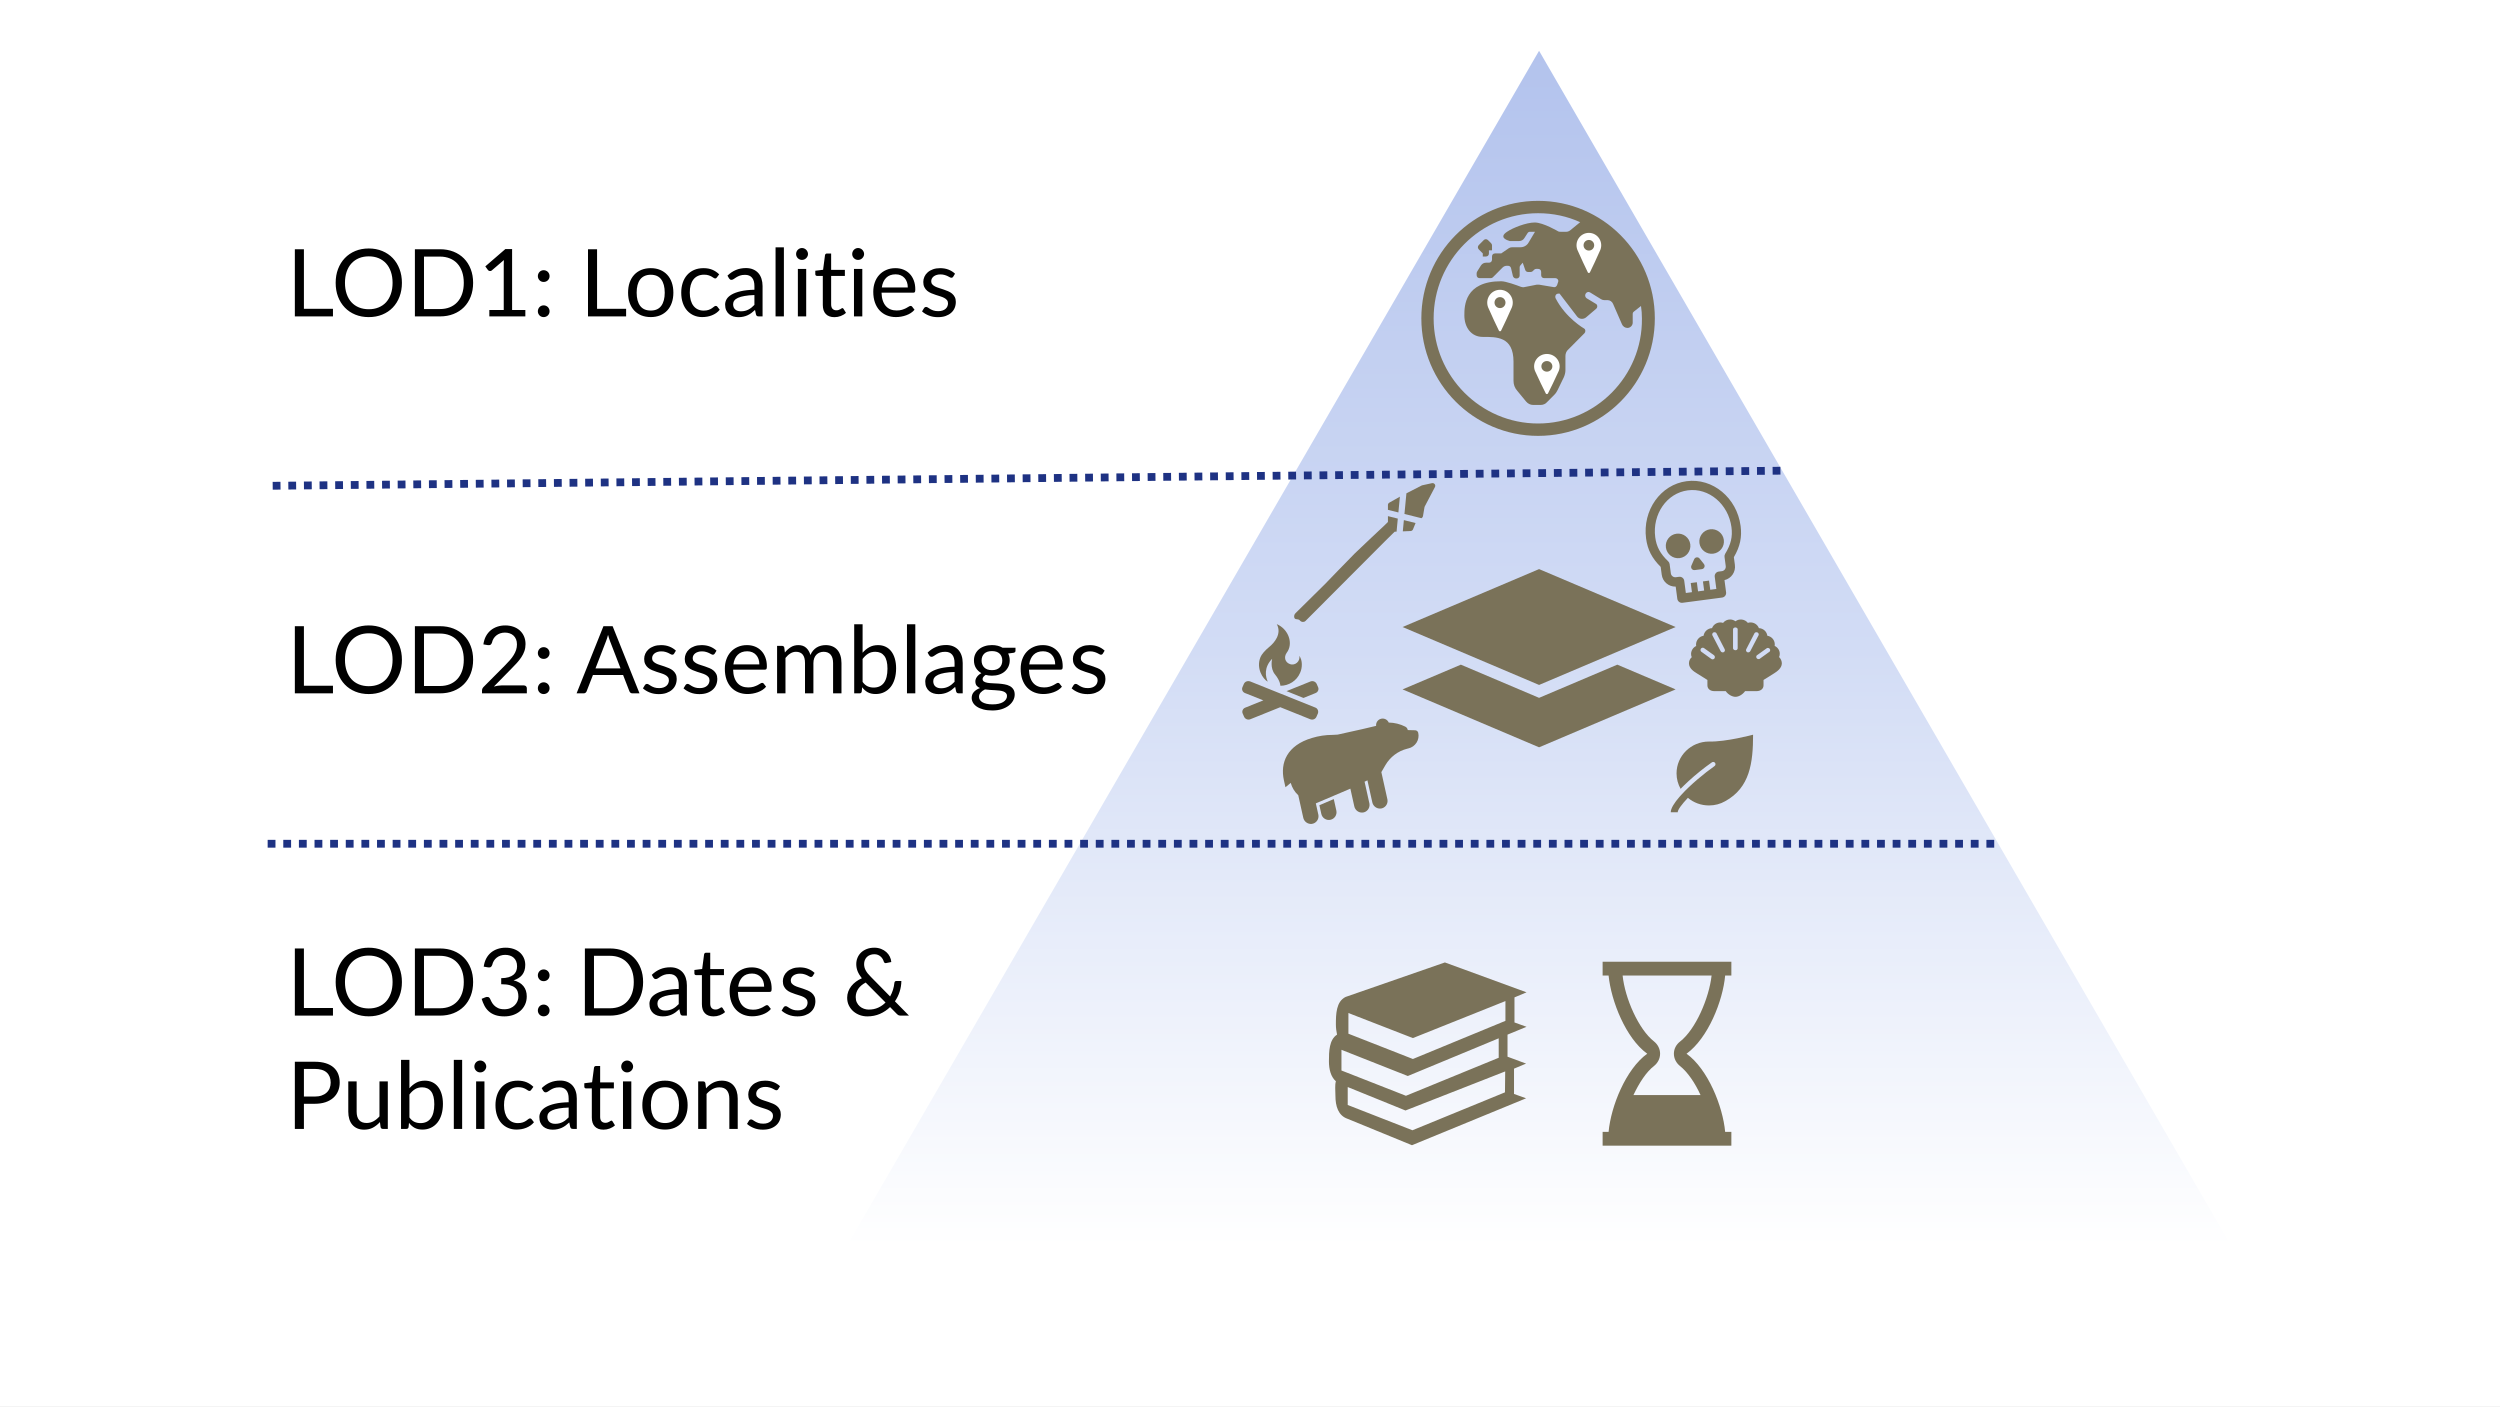
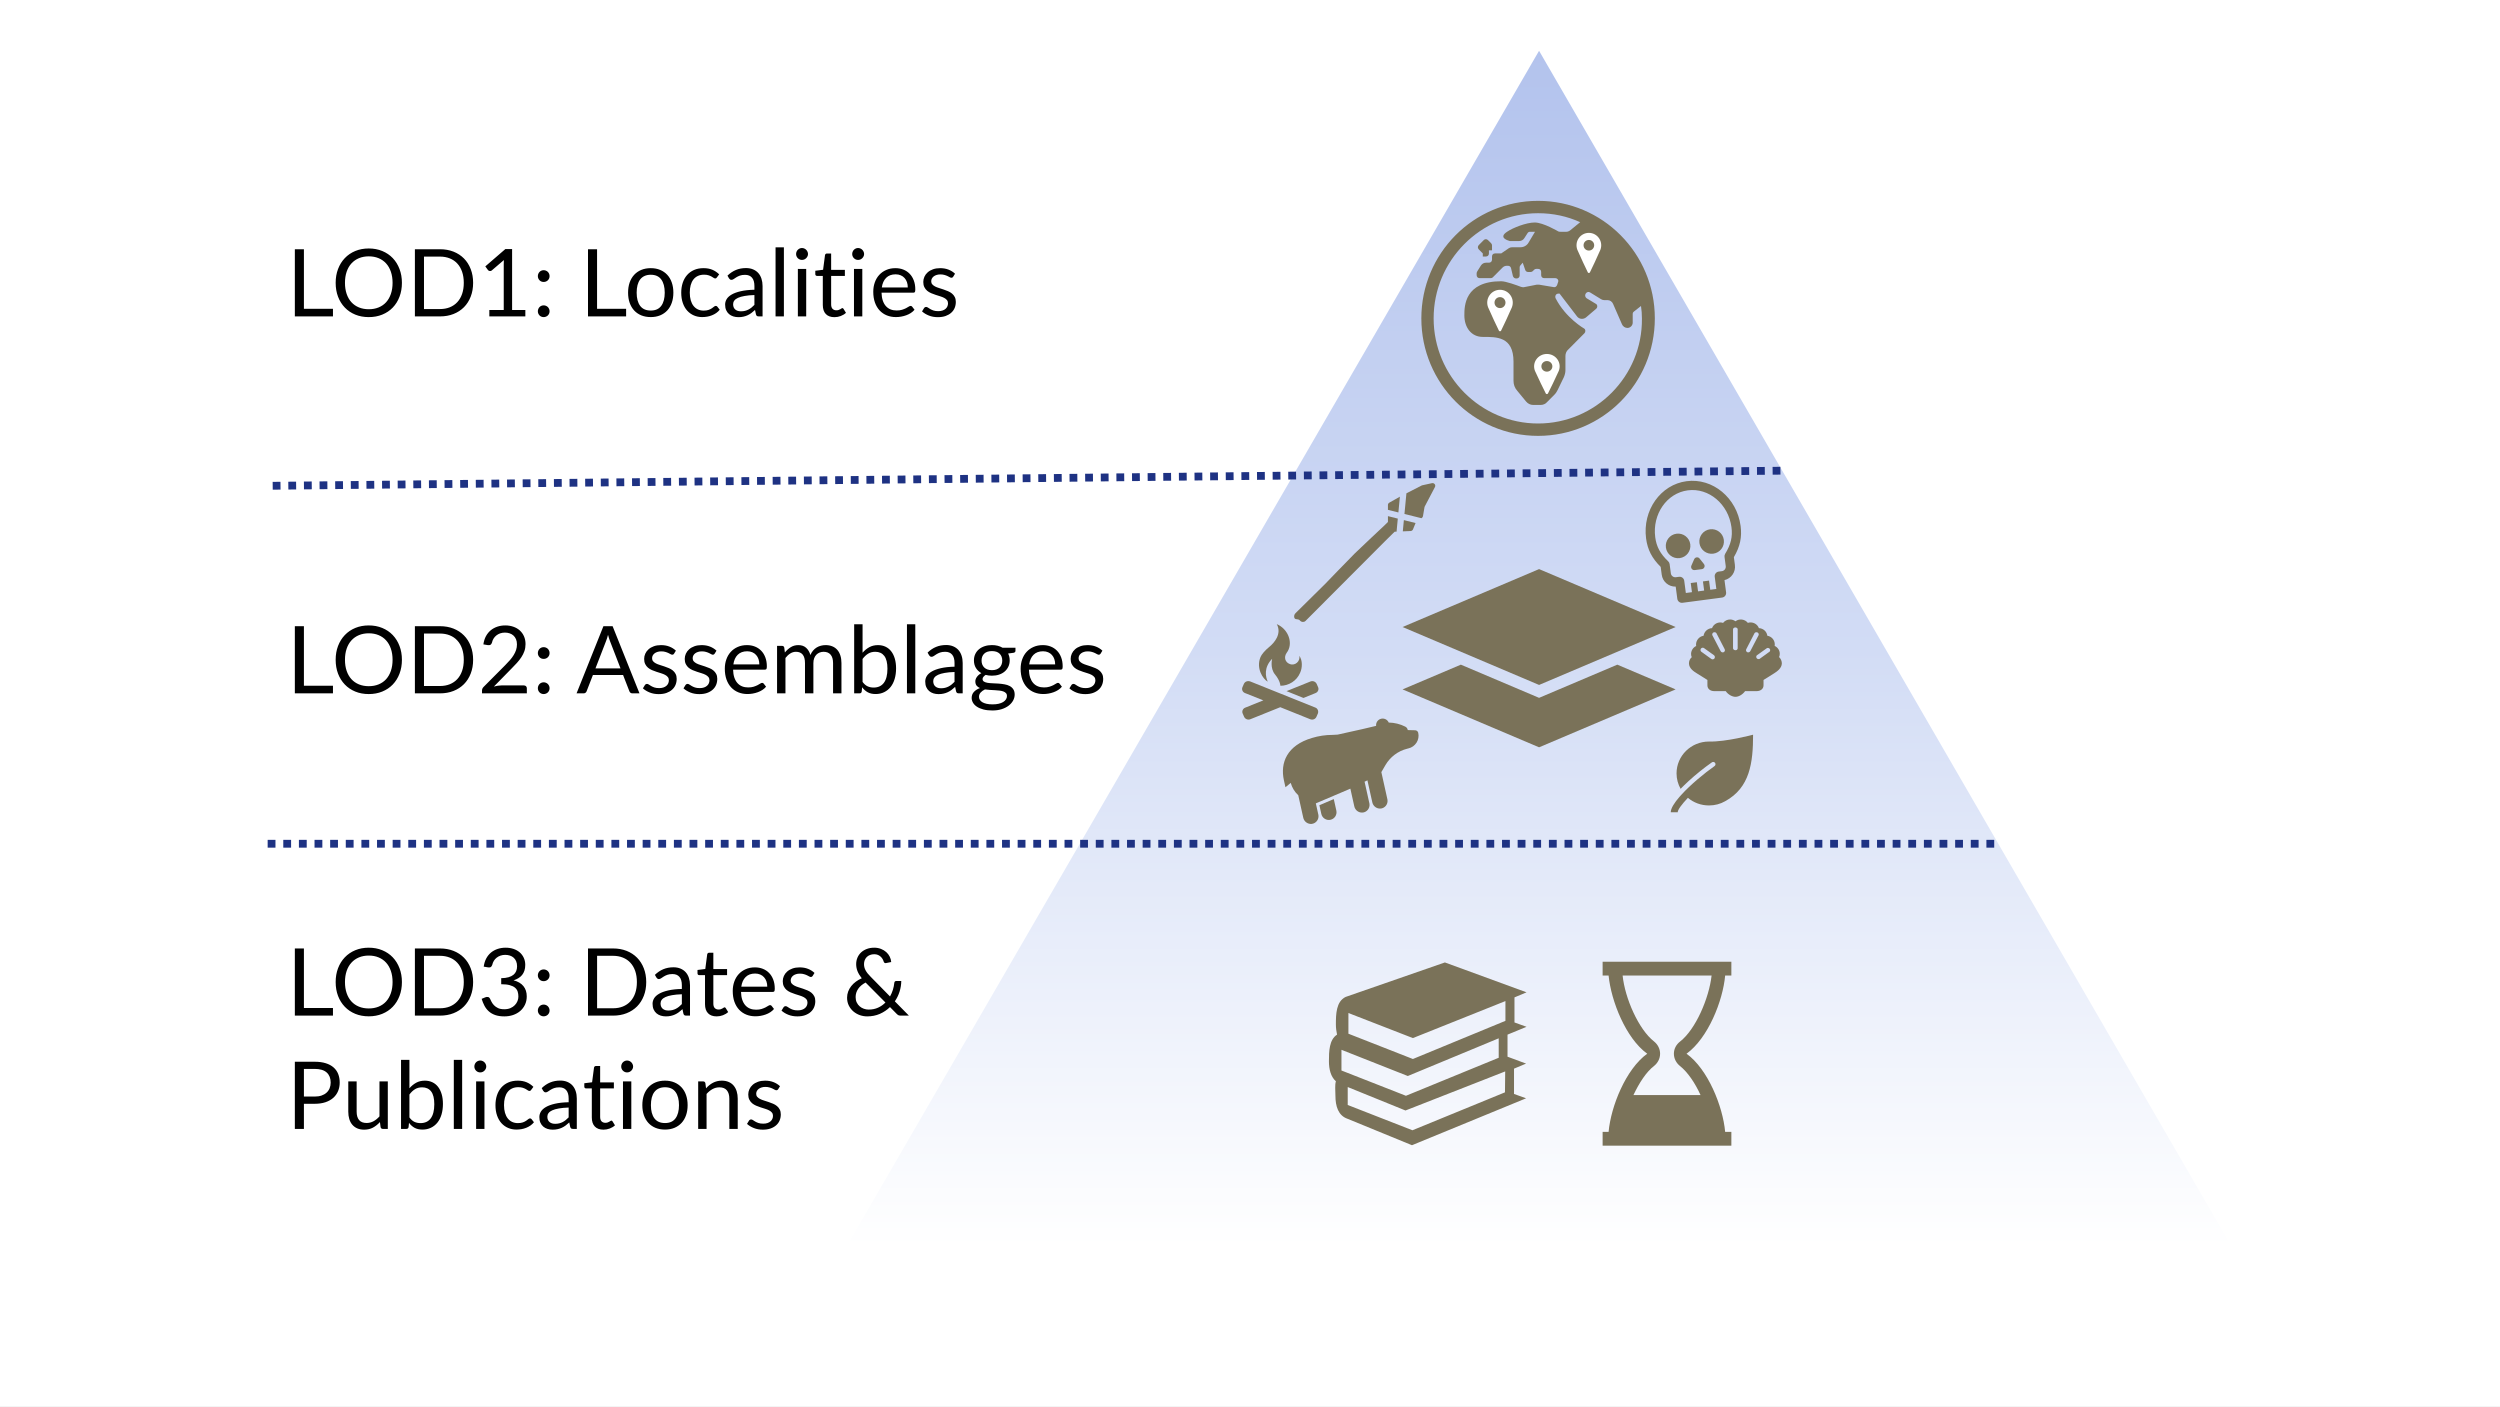
<svg xmlns="http://www.w3.org/2000/svg" width="1280" height="720" overflow="hidden">
  <defs>
    <linearGradient x1="788" y1="26" x2="788" y2="639" gradientUnits="userSpaceOnUse" spreadMethod="reflect" id="fill0">
      <stop offset="0" stop-color="#B3C3ED" />
      <stop offset="0.5" stop-color="#D2DCF5" />
      <stop offset="1" stop-color="#FFFFFF" />
    </linearGradient>
    <clipPath id="clip1">
      <path d="M825.151 244.282 900.093 234.401 909.974 309.342 835.032 319.224Z" fill-rule="evenodd" clip-rule="evenodd" />
    </clipPath>
    <clipPath id="clip2">
      <path d="M825.151 244.282 900.093 234.401 909.974 309.342 835.032 319.224Z" fill-rule="evenodd" clip-rule="evenodd" />
    </clipPath>
    <clipPath id="clip3">
      <path d="M825.151 244.282 900.093 234.401 909.974 309.342 835.032 319.224Z" fill-rule="evenodd" clip-rule="evenodd" />
    </clipPath>
    <clipPath id="clip4">
      <path d="M647.891 364.214 721.683 347.821 738.076 421.613 664.285 438.006Z" fill-rule="evenodd" clip-rule="evenodd" />
    </clipPath>
    <clipPath id="clip5">
      <path d="M647.891 364.214 721.683 347.821 738.076 421.613 664.285 438.006Z" fill-rule="evenodd" clip-rule="evenodd" />
    </clipPath>
    <clipPath id="clip6">
      <path d="M647.891 364.214 721.683 347.821 738.076 421.613 664.285 438.006Z" fill-rule="evenodd" clip-rule="evenodd" />
    </clipPath>
  </defs>
  <g>
    <rect x="0" y="0" width="1280" height="720" fill="#FFFFFF" />
    <path d="M433 639 788 26 1143 639Z" fill="url(#fill0)" fill-rule="evenodd" />
    <g>
      <g>
        <g>
          <path d="M788.009 357.296 747.959 340.305 718.109 352.969 788.009 382.625 857.91 352.969 828.059 340.305 788.009 357.296Z" fill="#7A7259" />
          <path d="M788.009 291.375 718.109 321.031 788.009 350.688 857.91 321.031 788.009 291.375Z" fill="#7A7259" />
        </g>
      </g>
    </g>
    <g>
      <g>
        <g>
          <path d="M860.092 545.739C864.094 548.917 867.86 554.449 870.685 560.688L836.315 560.688C839.257 554.449 842.906 548.799 846.908 545.739 848.792 544.208 849.969 541.972 849.969 539.5 849.969 537.028 848.792 534.792 846.908 533.261 838.904 527.023 831.959 511.015 830.782 499.479L876.335 499.479C875.041 511.015 868.214 527.023 860.209 533.261 858.208 534.792 857.031 537.028 857.031 539.5 857.031 541.972 858.208 544.208 860.092 545.739ZM883.28 499.479 886.458 499.479 886.458 492.417 820.542 492.417 820.542 499.479 823.602 499.479C824.897 512.545 832.43 531.614 843.377 539.5 832.43 547.386 824.779 566.455 823.602 579.521L820.542 579.521 820.542 586.583 886.458 586.583 886.458 579.521 883.28 579.521C882.103 566.455 874.452 547.386 863.505 539.5 874.452 531.614 882.103 512.545 883.28 499.479Z" fill="#7A7259" />
        </g>
      </g>
    </g>
    <path d="M0 0 774.58 7.744" stroke="#1E3283" stroke-width="4" stroke-miterlimit="8" stroke-dasharray="4 4" fill="none" fill-rule="evenodd" transform="matrix(-1 0 0 1 911.58 241)" />
    <path d="M0 0 884.038 0" stroke="#1E3283" stroke-width="4" stroke-miterlimit="8" stroke-dasharray="4 4" fill="none" fill-rule="evenodd" transform="matrix(-1 0 0 1 1021.04 432)" />
    <text font-family="Lato,Lato_MSFontService,sans-serif" font-weight="400" font-size="48" transform="translate(146.571 162)">LOD1: Localities</text>
-     <text font-family="Lato,Lato_MSFontService,sans-serif" font-weight="400" font-size="48" transform="translate(146.571 355)">LOD2:</text>
-     <text font-family="Lato,Lato_MSFontService,sans-serif" font-weight="400" font-size="48" transform="translate(295.071 355)">Assemblage</text>
-     <text font-family="Lato,Lato_MSFontService,sans-serif" font-weight="400" font-size="48" transform="translate(547.071 355)">s</text>
-     <text font-family="Lato,Lato_MSFontService,sans-serif" font-weight="400" font-size="48" transform="translate(146.571 520)">LOD3:</text>
-     <text font-family="Lato,Lato_MSFontService,sans-serif" font-weight="400" font-size="48" transform="translate(295.071 520)">Date</text>
-     <text font-family="Lato,Lato_MSFontService,sans-serif" font-weight="400" font-size="48" transform="translate(398.571 520)">s &amp;</text>
+     <text font-family="Lato,Lato_MSFontService,sans-serif" font-weight="400" font-size="48" transform="translate(146.571 355)">LOD2: Assemblages</text>
+     <text font-family="Lato,Lato_MSFontService,sans-serif" font-weight="400" font-size="48" transform="translate(146.571 520)">LOD3: Dates &amp;</text>
    <text font-family="Lato,Lato_MSFontService,sans-serif" font-weight="400" font-size="48" transform="translate(146.571 578)">Publications</text>
    <g clip-path="url(#clip1)">
      <g clip-path="url(#clip2)">
        <g clip-path="url(#clip3)">
          <path d="M865.427 278.682C865.881 282.131 863.454 285.296 860.005 285.751 856.556 286.206 853.391 283.778 852.936 280.329 852.481 276.88 854.909 273.715 858.358 273.26 861.807 272.806 864.972 275.233 865.427 278.682Z" fill="#7A7259" />
          <path d="M882.601 276.418C883.055 279.867 880.628 283.032 877.179 283.486 873.73 283.941 870.565 281.514 870.11 278.065 869.656 274.615 872.083 271.451 875.532 270.996 878.981 270.541 882.146 272.969 882.601 276.418Z" fill="#7A7259" />
          <path d="M872.421 288.784C872.979 289.485 872.862 290.505 872.161 291.063 871.932 291.245 871.658 291.361 871.368 291.4L867.668 291.888C866.78 292.003 865.967 291.375 865.852 290.487 865.815 290.197 865.857 289.902 865.973 289.634L867.418 286.314C867.771 285.496 868.721 285.118 869.539 285.471 869.785 285.577 870 285.742 870.166 285.952Z" fill="#7A7259" />
          <path d="M863.548 246.367C850.207 248.126 840.892 261.267 842.797 275.709 843.551 281.431 845.798 285.821 850.272 290.243L850.787 294.146C851.204 297.762 854.32 300.457 857.958 300.348L858.782 306.593C858.952 307.887 860.139 308.797 861.433 308.627L881.729 305.95C883.023 305.78 883.933 304.593 883.762 303.3L882.935 297.023C886.477 296.185 888.789 292.775 888.254 289.174L887.739 285.271C890.915 279.841 891.947 275.019 891.192 269.297 889.292 254.886 876.89 244.608 863.548 246.367ZM883.281 283.563C882.997 284.025 882.881 284.571 882.952 285.108L883.57 289.792C883.767 291.05 882.906 292.231 881.647 292.428 881.611 292.433 881.574 292.438 881.537 292.442L879.975 292.648C878.682 292.819 877.772 294.005 877.942 295.299L878.766 301.544 875.643 301.956 875.026 297.272 871.903 297.684 872.521 302.367 869.398 302.779 868.78 298.095 865.658 298.507 866.275 303.191 863.153 303.603 862.329 297.357C862.159 296.064 860.972 295.154 859.679 295.324L858.117 295.53C856.859 295.727 855.678 294.866 855.481 293.608 855.475 293.571 855.471 293.534 855.467 293.497L854.849 288.813C854.778 288.276 854.525 287.779 854.131 287.407 850.047 283.537 848.124 279.971 847.48 275.092 845.92 263.257 853.401 252.47 864.166 251.051 874.931 249.631 884.952 258.111 886.513 269.945 887.156 274.824 886.222 278.768 883.281 283.563Z" fill="#7A7259" />
        </g>
      </g>
    </g>
    <g>
      <g>
        <g>
          <path d="M54.25 17.375 55.007 9.305 49.656 12.363C49.23 12.606 48.968 13.058 48.967 13.548L48.967 16.039Z" fill="#7A7259" transform="matrix(1.01333 0 0 1 661 245)" />
          <path d="M53.955 20.523 48.967 19.262 48.967 22.252 47.176 24.044C47.176 24.044 34.676 35.898 32.187 38.388 29.698 40.877 17.113 54.106 17.113 54.106L2.305 68.914C1.698 69.49 1.445 70.347 1.641 71.16 2.075 72.678 3.58 71.459 4.6 72.801 5.297 73.588 6.5 73.66 7.287 72.963 7.357 72.901 7.422 72.834 7.482 72.763 7.482 72.763 45.337 34.256 47.578 32.015L52.354 27.239 53.33 27.197Z" fill="#7A7259" transform="matrix(1.01333 0 0 1 661 245)" />
          <path d="M57.021 21.298 56.484 27.06 60.422 26.888C60.959 26.865 61.432 26.528 61.631 26.029L62.923 22.799 62.929 22.789Z" fill="#7A7259" transform="matrix(1.01333 0 0 1 661 245)" />
          <path d="M71.221 2.378 66.32 3.467C66.204 3.493 66.092 3.534 65.987 3.589L58.307 7.582 57.316 18.15 65.898 20.32 66.148 20.131C66.429 19.921 66.618 19.61 66.676 19.263L67.431 14.732C67.455 14.591 67.5 14.455 67.566 14.329L72.734 4.339C73.081 3.669 72.819 2.844 72.148 2.498 71.863 2.35 71.535 2.308 71.221 2.378Z" fill="#7A7259" transform="matrix(1.01333 0 0 1 661 245)" />
        </g>
      </g>
    </g>
    <g>
      <g>
        <g>
          <path d="M26.542 11.667C17.5 11.667 10.208 18.958 10.208 28 10.208 30.858 10.967 33.542 12.25 35.875 13.475 34.592 14.817 33.308 16.275 31.908 19.95 28.467 24.267 24.967 27.883 22.4 28.117 22.225 28.35 22.108 28.642 22.108 29.283 22.108 29.808 22.633 29.808 23.275 29.808 23.683 29.633 23.975 29.342 24.208L29.342 24.208C24.15 27.942 17.267 33.717 12.6 38.967 12.6 38.967 11.958 39.667 11.667 40.017L11.667 40.017C9.042 43.108 7.292 45.908 7.292 47.892L10.792 47.892C10.792 46.608 12.833 43.808 15.925 40.483 18.783 42.933 22.458 44.392 26.542 44.392 29.458 44.392 32.258 43.633 34.65 42.233L34.65 42.233C47.133 35.292 48.708 22.517 48.708 8.167 48.708 8.167 35.117 11.9 26.542 11.667Z" fill="#7A7259" transform="matrix(1.01786 0 0 1 848 368)" />
        </g>
      </g>
    </g>
    <g clip-path="url(#clip4)">
      <g clip-path="url(#clip5)">
        <g clip-path="url(#clip6)">
          <path d="M676.519 416.736C676.99 418.859 679.093 420.197 681.216 419.726 683.339 419.254 684.677 417.151 684.206 415.028L682.895 409.13 675.526 412.267Z" fill="#7A7259" />
          <path d="M684.668 376.138C683.88 376.228 683.088 376.269 682.295 376.262 678.717 376.261 675.159 376.792 671.738 377.837 658.938 381.626 655.365 390.519 657.369 399.539L658.154 403.071 660.666 400.995 660.852 400.834C661.522 403.268 662.861 405.466 664.716 407.178L667.258 418.62C667.673 420.647 669.55 422.036 671.61 421.84 673.768 421.58 675.307 419.619 675.047 417.46 675.031 417.332 675.01 417.204 674.982 417.078L673.703 411.323 691.389 403.796 693.393 412.814C693.808 414.842 695.684 416.23 697.744 416.034 699.903 415.774 701.442 413.813 701.181 411.654 701.166 411.526 701.144 411.398 701.116 411.272L698.725 400.51C698.705 400.42 698.666 400.341 698.64 400.254L700.121 399.53 702.617 410.765C703.031 412.792 704.908 414.181 706.968 413.985 709.127 413.725 710.666 411.764 710.405 409.605 710.39 409.477 710.368 409.349 710.34 409.223L707.252 395.323 709.346 391.723C711.769 387.558 715.766 384.542 720.436 383.354L721.059 383.196C724.668 382.394 726.943 378.819 726.142 375.211L726.142 375.211C725.975 374.459 725.318 373.918 724.549 373.897L720.78 373.798 720.744 373.634C720.591 372.942 720.135 372.356 719.502 372.038 716.873 370.709 713.977 369.995 711.031 369.949 710.298 368.235 708.314 367.44 706.6 368.174 705.235 368.758 704.412 370.165 704.572 371.64L697.523 373.313 685.005 376.094Z" fill="#7A7259" />
        </g>
      </g>
    </g>
    <g>
      <g>
        <g>
          <path d="M75.5 15.729C42.469 15.729 15.729 42.469 15.729 75.5 15.729 108.531 42.469 135.271 75.5 135.271 108.531 135.271 135.271 108.531 135.271 75.5 135.271 42.469 108.531 15.729 75.5 15.729ZM75.5 128.979C46.087 128.979 22.021 104.914 22.021 75.5 22.021 46.087 46.087 22.021 75.5 22.021 83.207 22.021 90.443 23.594 97.049 26.582L92.016 30.672C91.386 31.144 90.757 31.458 89.971 31.458L86.982 31.458C86.668 31.458 86.196 31.458 85.881 31.301 85.881 31.301 78.174 26.74 73.77 26.74 69.523 26.74 62.602 29.413 59.614 31.458 55.052 34.447 59.928 35.862 61.029 36.177 61.187 36.177 61.344 36.177 61.344 36.177L65.748 36.177C66.849 36.177 67.793 35.705 68.422 34.761L70.152 32.087C70.467 31.616 70.939 31.458 71.41 31.458L73.927 31.458 70.624 36.964C69.838 38.379 68.265 39.323 66.534 39.323L62.288 39.323C61.658 39.323 61.029 39.48 60.557 39.795L56.625 42.469 53.479 42.469C52.535 42.469 51.906 43.098 51.906 44.042L51.906 45.615C51.906 46.558 51.277 47.188 50.333 47.188L48.918 47.188C47.817 47.188 46.873 47.659 46.244 48.603L44.356 51.592C44.199 51.906 44.042 52.221 44.042 52.535L44.042 53.479C44.042 54.423 44.671 55.052 45.615 55.052L51.277 55.052C51.749 55.052 52.063 54.895 52.378 54.58L57.254 49.704C57.883 49.075 58.67 48.76 59.456 48.76L60.085 48.76C60.872 48.76 61.501 49.232 61.658 50.019L62.602 53.951C62.759 54.58 63.389 55.209 64.175 55.209L64.49 55.209C65.433 55.209 66.062 54.58 66.062 53.636L66.062 49.547C66.062 49.075 66.22 48.76 66.534 48.446L67.635 47.188 68.894 50.805C69.051 51.434 69.68 51.906 70.309 51.906L71.725 51.906C72.197 51.906 72.511 51.749 72.826 51.434L73.455 50.805C73.77 50.491 74.084 50.333 74.556 50.333L75.5 50.333C76.444 50.333 77.073 50.962 77.073 51.906L77.073 53.479C77.073 54.423 77.702 55.052 78.646 55.052L84.308 55.052C85.409 55.052 86.196 56.153 85.724 57.097L85.252 58.513C84.938 59.299 84.308 59.771 83.522 59.614L75.972 58.355C75.657 58.355 75.185 58.355 74.871 58.355L68.422 59.614C67.793 59.771 67.321 59.614 66.692 59.456 64.647 58.67 58.984 56.625 56.625 56.625 37.907 56.625 37.75 69.208 37.75 73.927 37.75 80.219 41.368 84.938 47.188 84.938 54.108 84.938 62.917 84.623 62.917 97.521L62.917 107.273C62.917 109.16 63.546 110.891 64.804 112.306L69.366 117.811C70.309 118.912 71.568 119.542 72.983 119.542L76.758 119.542C78.017 119.542 79.275 119.07 80.061 118.126L83.837 114.351C84.623 113.565 85.095 112.778 85.567 111.834L88.713 105.385C89.184 104.284 89.499 103.026 89.499 101.925L89.499 94.69C89.499 93.431 89.971 92.173 90.915 91.386L99.251 83.05C99.88 82.421 99.88 81.162 99.094 80.691 99.094 80.691 89.656 75.343 84.466 65.276 83.994 64.175 84.623 62.917 85.881 62.917L86.51 62.917 95.476 74.556C96.577 75.972 98.622 76.129 100.037 75.028L105.228 70.624C106.015 69.995 106.015 68.579 105.071 68.107L100.352 65.276C99.723 64.804 99.408 64.018 99.723 63.231L99.88 62.917C100.352 62.13 101.296 61.816 102.082 62.288L107.745 65.748C108.217 66.062 108.846 66.22 109.318 66.22L111.048 66.22C112.306 66.22 113.407 67.006 113.879 68.107L118.441 78.489C118.912 79.59 120.014 80.376 121.272 80.376L121.272 80.376C122.688 80.376 123.946 79.118 123.946 77.702L123.946 73.298C123.946 72.826 124.103 72.354 124.575 72.04L128.193 69.208C128.507 71.253 128.665 73.455 128.665 75.657 128.979 104.914 104.914 128.979 75.5 128.979Z" fill="#7A7259" transform="matrix(1 0 0 1.00662 712 87)" />
          <path d="M47.188 42.469 47.188 44.042 48.76 44.042C49.704 44.042 50.333 43.413 50.333 42.469L50.333 40.896 51.906 40.896 51.906 38.379C51.906 37.907 51.749 37.593 51.434 37.278L49.861 35.705C49.232 35.076 48.288 35.076 47.659 35.705L45.143 38.222C44.514 38.851 44.514 39.795 45.143 40.424L47.188 42.469Z" fill="#7A7259" transform="matrix(1 0 0 1.00662 712 87)" />
        </g>
      </g>
    </g>
    <g>
      <g>
        <g>
          <path d="M813.5 128.292C811.99 128.292 810.781 127.083 810.781 125.573 810.781 124.062 811.99 122.854 813.5 122.854 815.01 122.854 816.219 124.062 816.219 125.573 816.219 127.083 815.01 128.292 813.5 128.292ZM813.5 119.229C811.416 119.229 809.452 120.256 808.274 122.008 807.096 123.73 806.854 125.935 807.609 127.899L810.479 134.243 812.956 139.439C813.047 139.65 813.258 139.771 813.5 139.771 813.742 139.771 813.953 139.65 814.044 139.439L816.521 134.243 819.391 127.899C820.146 125.935 819.904 123.73 818.726 122.008 817.548 120.256 815.584 119.229 813.5 119.229Z" fill="#FFFFFF" />
        </g>
      </g>
    </g>
    <g>
      <g>
        <g>
          <path d="M14.5 13.292C12.99 13.292 11.781 12.083 11.781 10.573 11.781 9.062 12.99 7.854 14.5 7.854 16.01 7.854 17.219 9.062 17.219 10.573 17.219 12.083 16.01 13.292 14.5 13.292ZM14.5 4.229C12.416 4.229 10.452 5.256 9.274 7.008 8.096 8.73 7.854 10.935 8.609 12.899L11.479 19.243 13.956 24.439C14.047 24.65 14.258 24.771 14.5 24.771 14.742 24.771 14.953 24.65 15.044 24.439L17.521 19.243 20.391 12.899C21.146 10.935 20.904 8.73 19.726 7.008 18.548 5.256 16.584 4.229 14.5 4.229Z" fill="#FFFFFF" transform="matrix(1.03448 0 0 1 777 177)" />
        </g>
      </g>
    </g>
    <g>
      <g>
        <g>
          <path d="M768 157.75C766.438 157.75 765.188 156.5 765.188 154.938 765.188 153.375 766.438 152.125 768 152.125 769.562 152.125 770.812 153.375 770.812 154.938 770.812 156.5 769.562 157.75 768 157.75ZM768 148.375C765.844 148.375 763.812 149.438 762.594 151.25 761.375 153.031 761.125 155.312 761.906 157.344L764.875 163.906 767.438 169.281C767.531 169.5 767.75 169.625 768 169.625 768.25 169.625 768.469 169.5 768.562 169.281L771.125 163.906 774.094 157.344C774.875 155.312 774.625 153.031 773.406 151.25 772.188 149.438 770.156 148.375 768 148.375Z" fill="#FFFFFF" />
        </g>
      </g>
    </g>
    <g>
      <g>
        <g>
          <path d="M106.644 42.728 100.523 40.492 100.523 27.662 106.644 25.072 65.21 9.77 14.831 27.426C10.005 29.78 9.887 36.254 9.887 41.551 9.887 43.317 10.123 45.082 10.476 46.73 6.474 49.32 6.356 55.323 6.356 60.384 6.356 64.504 7.298 68.271 9.887 70.625 9.299 72.626 9.652 75.098 9.652 78.041 9.652 83.338 11.065 88.163 15.773 89.811L48.496 103.348 106.408 79.335 100.287 77.099 100.287 64.151 106.408 61.562 96.992 58.03 96.992 46.73 106.644 42.728ZM16.244 35.666 48.967 48.496 95.932 29.545 95.932 39.668 48.967 59.207 16.244 46.259 16.244 35.666ZM95.697 76.275 48.731 95.697 15.891 82.749 15.891 73.568 45.2 85.574 95.815 65.564 95.697 76.275ZM92.401 58.619 45.435 78.041 12.713 65.093 12.713 54.499 46.377 67.918 92.519 48.614 92.519 58.619Z" fill="#7A7259" transform="matrix(1.00885 0 0 1 674 483)" />
        </g>
      </g>
    </g>
    <g>
      <g>
        <g>
          <path d="M37.567 19.775C38.208 22.458 35.467 25.083 32.783 23.975 30.508 23.158 29.633 20.533 31.208 18.258 34.767 13.533 32.142 6.125 26.25 3.558 28.933 8.633 24.85 13.242 22.458 15.225 20.125 17.15 18.55 19.192 18.083 20.358 15.692 26.133 19.25 31.675 21.7 33.017 20.592 30.508 19.6 25.783 23.917 21.292 23.917 21.292 22.692 26.075 25.375 29.342 28.058 32.667 28.058 35.117 28.058 35.117 32.258 35.117 36.283 32.608 37.975 28.467 39.142 25.958 39.258 22.05 37.567 19.775" fill="#7A7259" transform="matrix(1.01786 0 0 1 627 316)" />
          <path d="M45.733 46.317 12.892 32.9C11.55 32.433 10.208 32.958 9.683 34.183L8.983 35.817C8.458 36.983 9.042 38.383 10.267 38.85L19.483 42.583 10.383 46.317C9.158 46.783 8.575 48.183 9.1 49.35L9.8 50.983C10.325 52.15 11.667 52.733 12.892 52.267L28 46.083 43.108 52.267C44.333 52.733 45.675 52.208 46.2 50.983L46.9 49.35C47.367 48.183 46.842 46.783 45.733 46.317" fill="#7A7259" transform="matrix(1.01786 0 0 1 627 316)" />
          <path d="M45.733 38.85C46.958 38.383 47.542 36.983 47.017 35.817L46.317 34.183C45.792 33.017 44.45 32.433 43.225 32.9L31.15 37.858 39.667 41.358 45.733 38.85Z" fill="#7A7259" transform="matrix(1.01786 0 0 1 627 316)" />
        </g>
      </g>
    </g>
    <g>
      <g>
        <g>
          <path d="M45.267 24.617 40.192 28.35C39.667 28.583 39.083 28.467 38.733 28 38.383 27.533 38.442 26.95 38.792 26.542L43.925 22.808C44.45 22.633 44.975 22.808 45.325 23.217 45.617 23.625 45.558 24.208 45.267 24.617L45.267 24.617ZM34.125 24.967C34.067 24.967 34.008 24.908 33.95 24.908 33.425 24.617 33.192 23.917 33.483 23.392L37.683 15.108C38.033 14.7 38.617 14.583 39.142 14.817 39.608 15.05 39.9 15.633 39.725 16.158L35.525 24.383C35.233 24.908 34.592 25.142 34.125 24.967L34.125 24.967ZM28.7 23.742C28.292 23.975 27.825 23.975 27.417 23.742 27.008 23.567 26.775 23.1 26.833 22.692L26.833 13.475C26.775 13.067 26.95 12.6 27.358 12.425 27.767 12.192 28.233 12.192 28.642 12.425 29.05 12.6 29.283 13.067 29.167 13.475L29.167 22.633C29.225 23.1 29.05 23.508 28.7 23.742L28.7 23.742ZM22.167 24.908C22.108 24.908 22.05 24.967 21.992 24.967 21.467 25.142 20.883 24.908 20.592 24.383L16.392 16.158C16.275 15.633 16.508 15.05 16.975 14.817 17.442 14.583 18.083 14.7 18.433 15.108L22.633 23.392C22.925 23.975 22.692 24.617 22.167 24.908L22.167 24.908ZM17.5 28.117C17.092 28.642 16.392 28.758 15.867 28.35L10.792 24.617C10.383 24.208 10.383 23.567 10.675 23.1 11.025 22.633 11.608 22.517 12.133 22.75L17.267 26.483C17.733 26.892 17.85 27.592 17.5 28.117ZM49.992 27.417C50.225 26.892 50.342 26.308 50.342 25.725 50.342 24.033 49.35 22.458 47.775 21.7 47.833 21.467 47.833 21.175 47.833 20.942 47.833 18.725 46.258 16.858 44.1 16.508 43.808 14.35 42.058 12.717 39.842 12.6 39.2 10.85 37.508 9.683 35.642 9.683 35.175 9.683 34.708 9.742 34.3 9.917 32.783 7.992 29.983 7.583 28.058 9.1 27.3 8.517 26.308 8.167 25.375 8.167 23.975 8.167 22.692 8.808 21.817 9.917 21.35 9.8 20.942 9.683 20.475 9.683 18.608 9.683 16.917 10.85 16.275 12.6 14.117 12.717 12.308 14.35 12.017 16.508 9.858 16.858 8.283 18.725 8.225 20.942 8.225 21.233 8.225 21.467 8.283 21.758 6.708 22.517 5.775 24.092 5.717 25.783 5.717 26.367 5.833 26.95 6.067 27.475 5.133 28.292 4.667 29.458 4.667 30.625 4.667 33.25 7.233 34.883 8.633 35.758L13.942 39.142 13.942 41.883C13.942 43.75 15.458 44.858 17.383 44.858L23.158 44.858C24.325 46.608 26.425 47.775 28.058 47.775 29.692 47.775 31.675 46.608 32.9 44.858L38.733 44.858C40.6 44.858 42.175 43.75 42.175 41.883L42.175 39.142 47.483 35.758C48.825 34.883 51.392 33.192 51.392 30.567 51.333 29.4 50.867 28.233 49.992 27.417Z" fill="#7A7259" transform="matrix(1.01786 0 0 1 860 309)" />
        </g>
      </g>
    </g>
  </g>
</svg>
